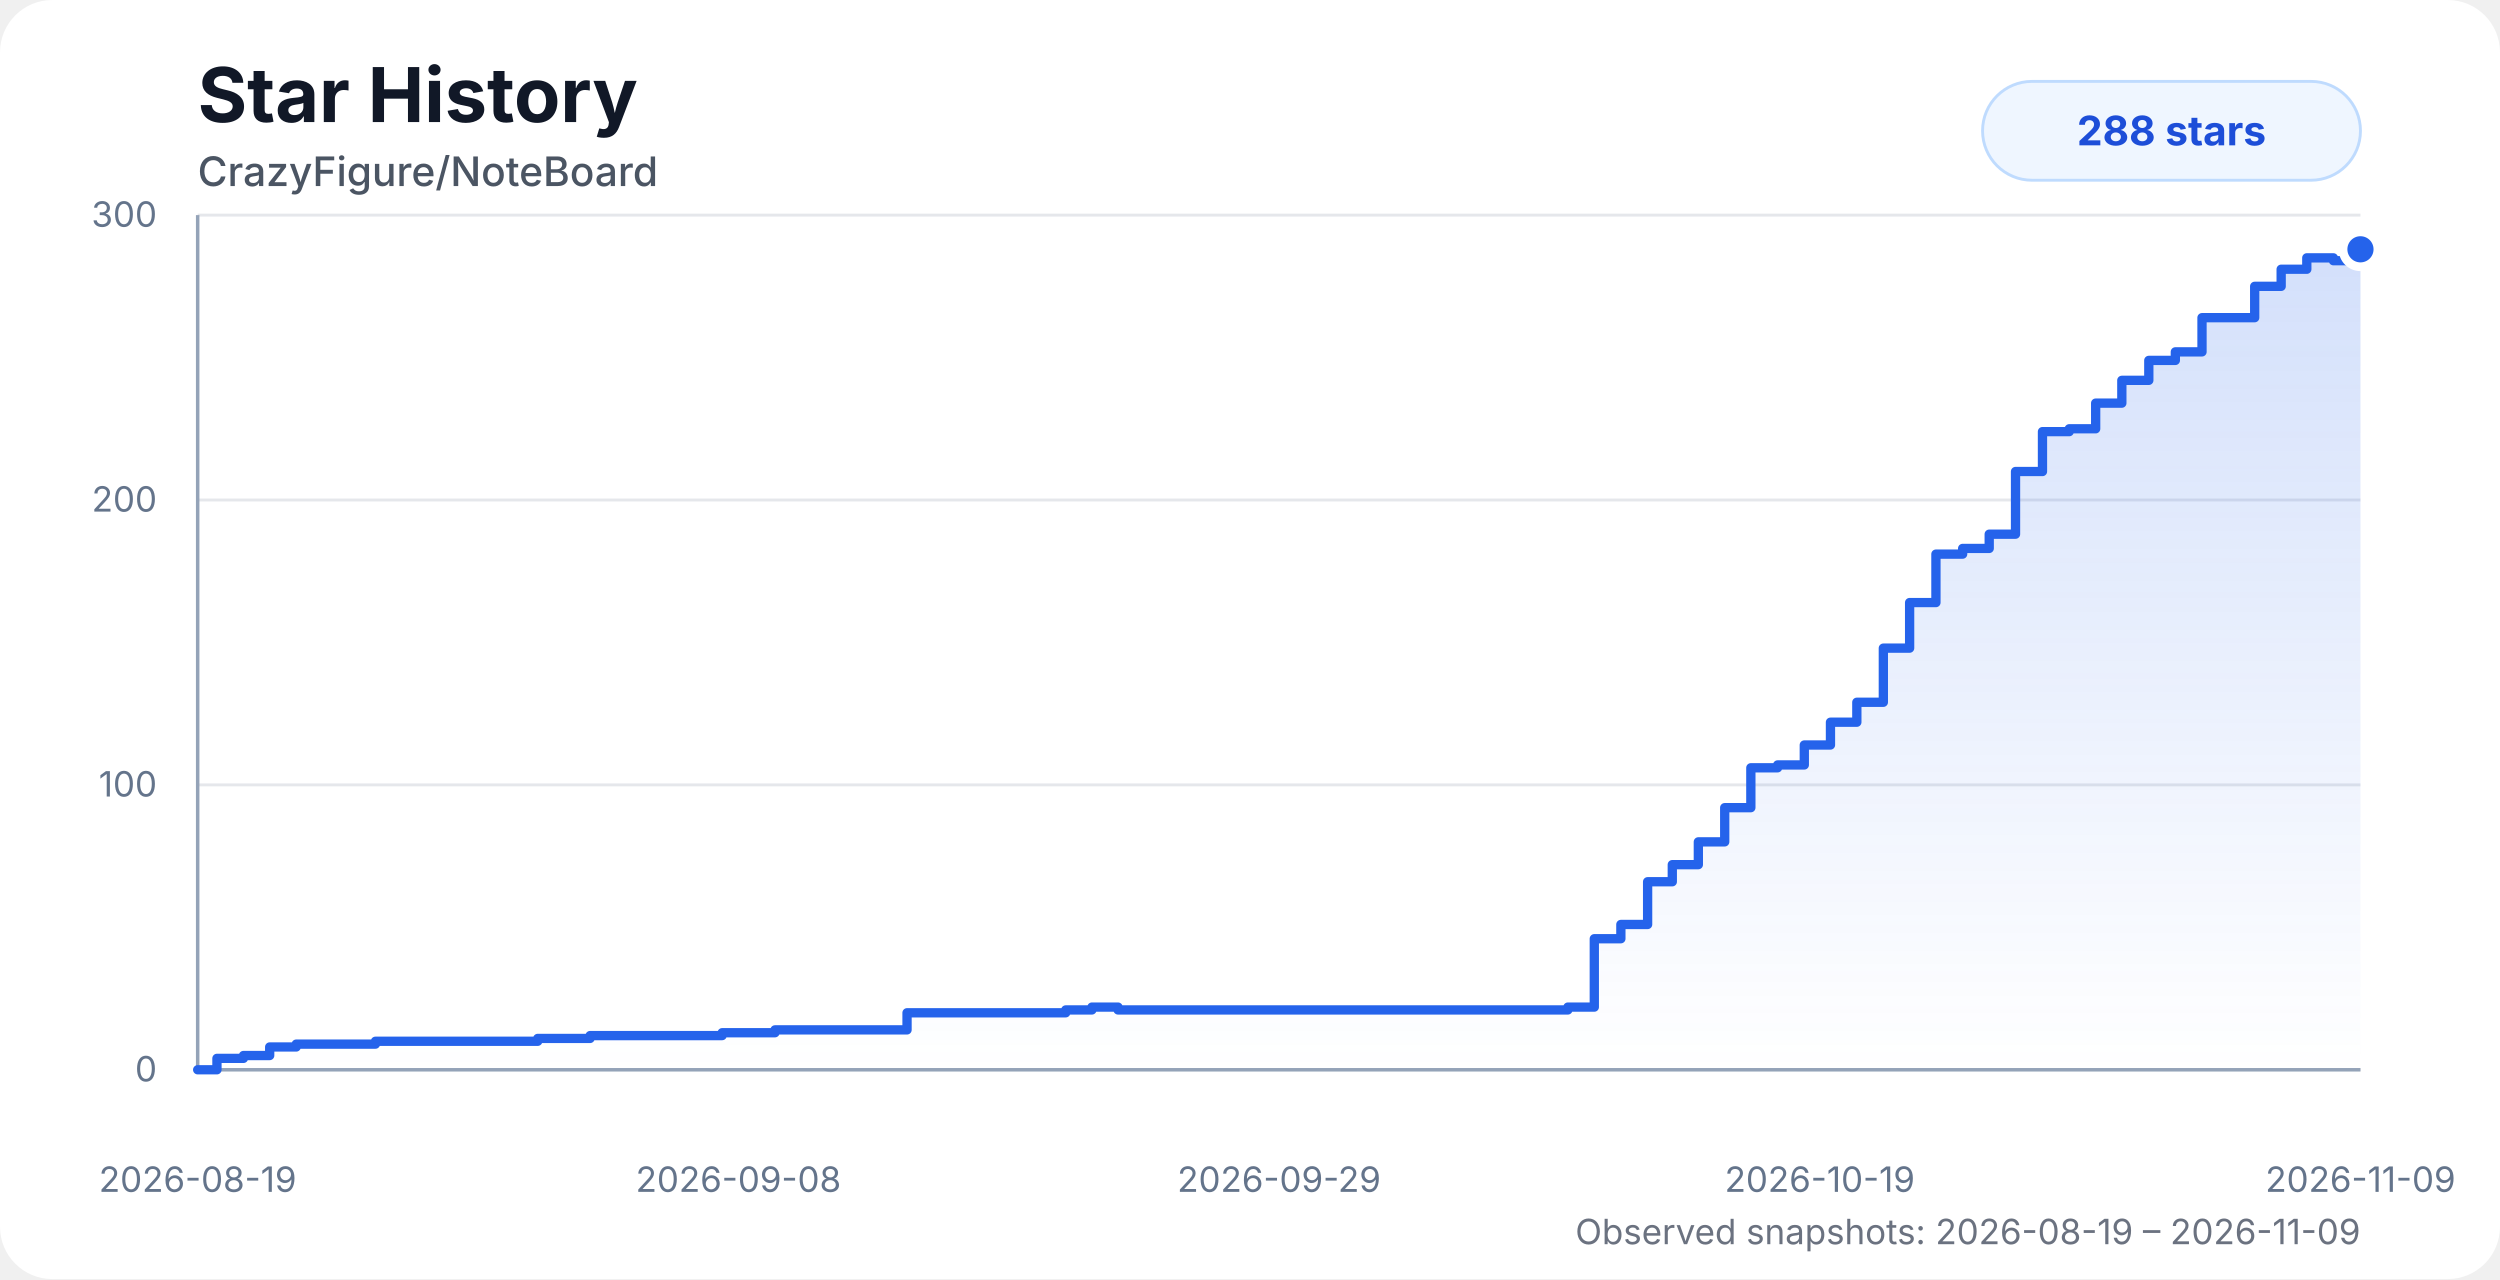
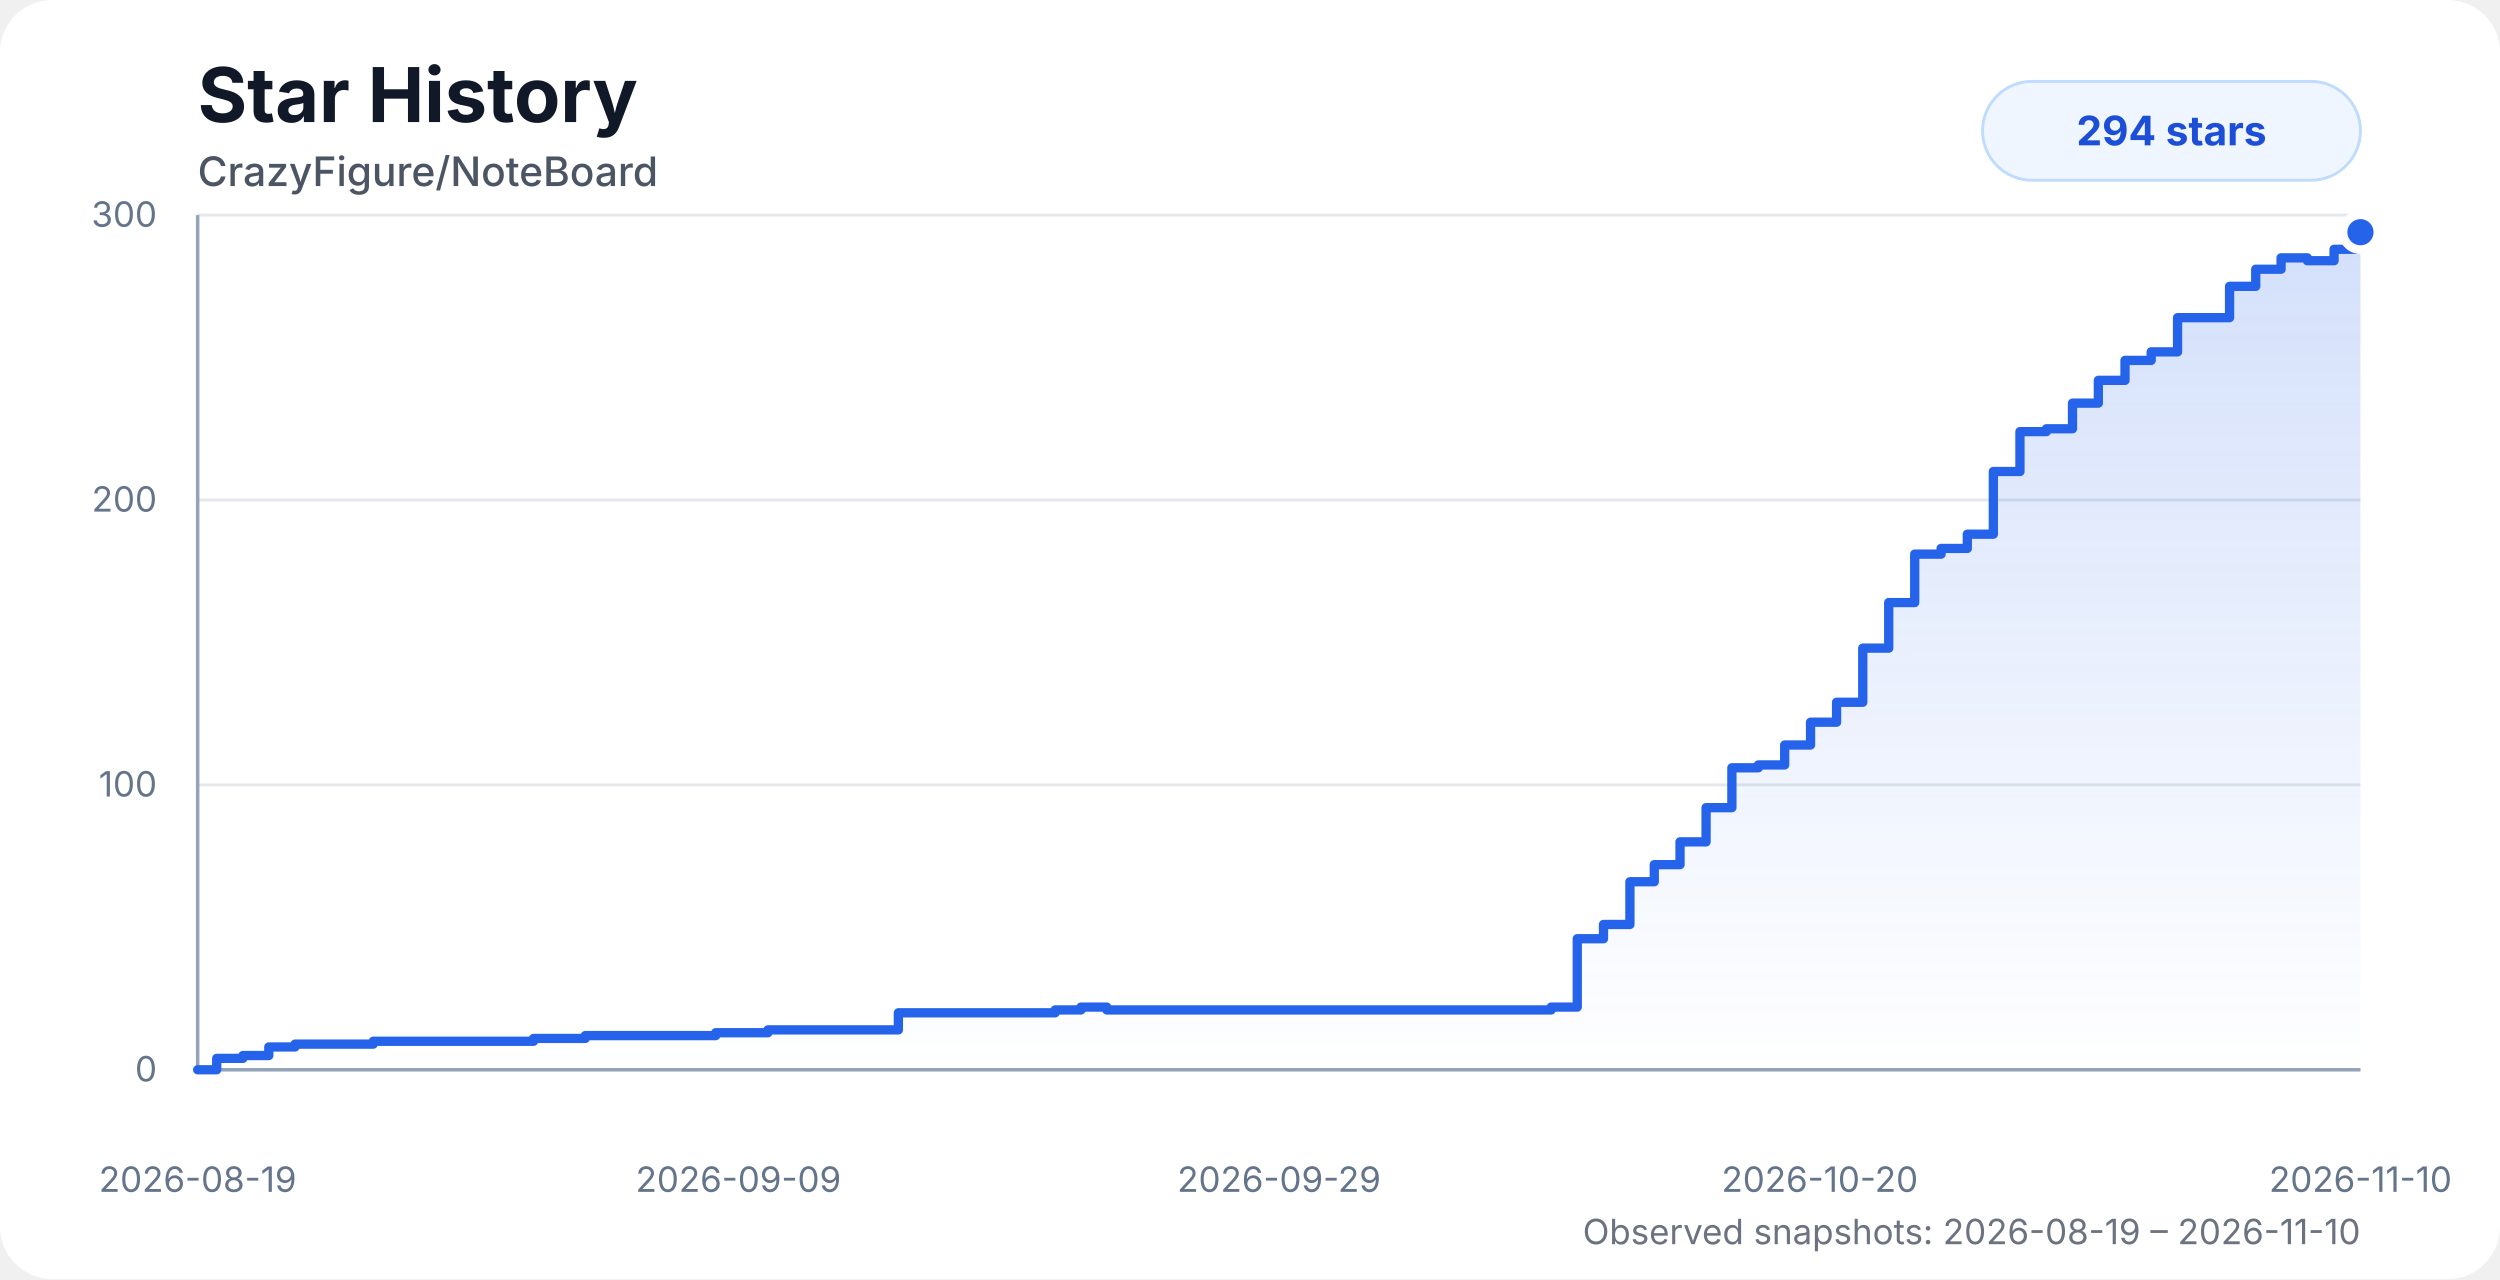
<svg xmlns="http://www.w3.org/2000/svg" width="860" height="440" viewBox="0 0 860 440" role="img" aria-labelledby="title desc">
  <style>
    .chart-bg { fill: #ffffff; }
    .title { fill: #111827; font: 700 26px system-ui, -apple-system, BlinkMacSystemFont, "Segoe UI", sans-serif; }
    .subtitle { fill: #4b5563; font: 500 14px system-ui, -apple-system, BlinkMacSystemFont, "Segoe UI", sans-serif; }
    .axis-label { fill: #64748b; font: 12px system-ui, -apple-system, BlinkMacSystemFont, "Segoe UI", sans-serif; }
    .grid { stroke: #e5e7eb; stroke-width: 1; }
    .axis { stroke: #94a3b8; stroke-width: 1.2; }
    .area { fill: url(#starGradient); opacity: 0.28; }
    .line { fill: none; stroke: #2563eb; stroke-width: 3.2; stroke-linecap: round; stroke-linejoin: round; }
    .dot { fill: #2563eb; stroke: #ffffff; stroke-width: 3; }
    .badge { fill: #eff6ff; stroke: #bfdbfe; }
    .badge-text { fill: #1d4ed8; font: 700 14px system-ui, -apple-system, BlinkMacSystemFont, "Segoe UI", sans-serif; }
    .status { fill: #6b7280; font: 12px system-ui, -apple-system, BlinkMacSystemFont, "Segoe UI", sans-serif; }
    @media (prefers-color-scheme: dark) {
      .chart-bg { fill: #0d1117; }
      .title { fill: #f8fafc; }
      .subtitle { fill: #cbd5e1; }
      .axis-label { fill: #94a3b8; }
      .grid { stroke: #1f2937; }
      .axis { stroke: #475569; }
      .dot { stroke: #0d1117; }
      .badge { fill: #172554; stroke: #1d4ed8; }
      .badge-text { fill: #bfdbfe; }
      .status { fill: #94a3b8; }
    }
  </style>
  <defs>
    <linearGradient id="starGradient" x1="0" x2="0" y1="0" y2="1">
      <stop offset="0%" stop-color="#2563eb" stop-opacity="0.72" />
      <stop offset="100%" stop-color="#2563eb" stop-opacity="0" />
    </linearGradient>
  </defs>
  <rect class="chart-bg" width="860" height="440" rx="18" />
  <text class="title" x="68" y="42">Star History</text>
  <text class="subtitle" x="68" y="64">CrazyFigure/NoteBoard</text>
  <g>
    <line class="grid" x1="68" y1="368" x2="812" y2="368" />
    <line class="grid" x1="68" y1="270" x2="812" y2="270" />
    <line class="grid" x1="68" y1="172" x2="812" y2="172" />
    <line class="grid" x1="68" y1="74" x2="812" y2="74" />
    <line class="axis" x1="68" y1="74" x2="68" y2="368" />
    <line class="axis" x1="68" y1="368" x2="812" y2="368" />
    <text class="axis-label" x="54" y="372" text-anchor="end">0</text>
    <text class="axis-label" x="54" y="274" text-anchor="end">100</text>
    <text class="axis-label" x="54" y="176" text-anchor="end">200</text>
    <text class="axis-label" x="54" y="78" text-anchor="end">300</text>
    <text class="axis-label" x="68" y="410" text-anchor="middle">2026-08-19</text>
-     <text class="axis-label" x="254" y="410" text-anchor="middle">2026-09-08</text>
+     <text class="axis-label" x="254" y="410" text-anchor="middle">2026-09-09</text>
    <text class="axis-label" x="440" y="410" text-anchor="middle">2026-09-29</text>
-     <text class="axis-label" x="626" y="410" text-anchor="middle">2026-10-19</text>
-     <text class="axis-label" x="812" y="410" text-anchor="middle">2026-11-09</text>
+     <text class="axis-label" x="626" y="410" text-anchor="middle">2026-10-20</text>
+     <text class="axis-label" x="812" y="410" text-anchor="middle">2026-11-10</text>
  </g>
-   <path class="area" d="M 68 368 H 68 V 368 H 74.63 V 364.08 H 83.75 V 363.1 H 92.77 V 360.16 H 101.9 V 359.18 H 110.99 V 359.18 H 120.02 V 359.18 H 129.15 V 358.2 H 141.46 V 358.2 H 151.19 V 358.2 H 158.36 V 358.2 H 167.02 V 358.2 H 176.2 V 358.2 H 184.98 V 357.22 H 193.92 V 357.22 H 202.99 V 356.24 H 212.11 V 356.24 H 221.13 V 356.24 H 230.28 V 356.24 H 239.4 V 356.24 H 248.42 V 355.26 H 257.52 V 355.26 H 266.59 V 354.28 H 275.68 V 354.28 H 284.69 V 354.28 H 293.91 V 354.28 H 303.04 V 354.28 H 312.02 V 348.4 H 321.09 V 348.4 H 330.18 V 348.4 H 339.19 V 348.4 H 348.26 V 348.4 H 357.49 V 348.4 H 366.61 V 347.42 H 375.62 V 346.44 H 384.6 V 347.42 H 393.73 V 347.42 H 402.79 V 347.42 H 411.86 V 347.42 H 421.11 V 347.42 H 430.34 V 347.42 H 439.41 V 347.42 H 448.42 V 347.42 H 457.65 V 347.42 H 466.66 V 347.42 H 475.57 V 347.42 H 484.79 V 347.42 H 493.93 V 347.42 H 503.18 V 347.42 H 512.13 V 347.42 H 521.29 V 347.42 H 530.35 V 347.42 H 539.35 V 346.44 H 548.44 V 322.92 H 557.58 V 318.02 H 566.78 V 303.32 H 575.27 V 297.44 H 584.23 V 289.6 H 593.3 V 277.84 H 602.29 V 264.12 H 611.5 V 263.14 H 620.68 V 256.28 H 629.68 V 248.44 H 638.75 V 241.58 H 647.87 V 222.96 H 656.91 V 207.28 H 665.96 V 190.62 H 675.15 V 188.66 H 684.29 V 183.76 H 693.34 V 162.2 H 702.61 V 148.48 H 711.82 V 147.5 H 720.91 V 138.68 H 729.91 V 130.84 H 739.19 V 123.98 H 748.32 V 121.04 H 757.49 V 109.28 H 766.4 V 109.28 H 775.61 V 98.5 H 784.72 V 92.62 H 793.54 V 88.7 H 802.69 V 89.68 H 812 V 85.76 L 812 368 L 68 368 Z" />
-   <path class="line" d="M 68 368 H 68 V 368 H 74.63 V 364.08 H 83.75 V 363.1 H 92.77 V 360.16 H 101.9 V 359.18 H 110.99 V 359.18 H 120.02 V 359.18 H 129.15 V 358.2 H 141.46 V 358.2 H 151.19 V 358.2 H 158.36 V 358.2 H 167.02 V 358.2 H 176.2 V 358.2 H 184.98 V 357.22 H 193.92 V 357.22 H 202.99 V 356.24 H 212.11 V 356.24 H 221.13 V 356.24 H 230.28 V 356.24 H 239.4 V 356.24 H 248.42 V 355.26 H 257.52 V 355.26 H 266.59 V 354.28 H 275.68 V 354.28 H 284.69 V 354.28 H 293.91 V 354.28 H 303.04 V 354.28 H 312.02 V 348.4 H 321.09 V 348.4 H 330.18 V 348.4 H 339.19 V 348.4 H 348.26 V 348.4 H 357.49 V 348.4 H 366.61 V 347.42 H 375.62 V 346.44 H 384.6 V 347.42 H 393.73 V 347.42 H 402.79 V 347.42 H 411.86 V 347.42 H 421.11 V 347.42 H 430.34 V 347.42 H 439.41 V 347.42 H 448.42 V 347.42 H 457.65 V 347.42 H 466.66 V 347.42 H 475.57 V 347.42 H 484.79 V 347.42 H 493.93 V 347.42 H 503.18 V 347.42 H 512.13 V 347.42 H 521.29 V 347.42 H 530.35 V 347.42 H 539.35 V 346.44 H 548.44 V 322.92 H 557.58 V 318.02 H 566.78 V 303.32 H 575.27 V 297.44 H 584.23 V 289.6 H 593.3 V 277.84 H 602.29 V 264.12 H 611.5 V 263.14 H 620.68 V 256.28 H 629.68 V 248.44 H 638.75 V 241.58 H 647.87 V 222.96 H 656.91 V 207.28 H 665.96 V 190.62 H 675.15 V 188.66 H 684.29 V 183.76 H 693.34 V 162.2 H 702.61 V 148.48 H 711.82 V 147.5 H 720.91 V 138.68 H 729.91 V 130.84 H 739.19 V 123.98 H 748.32 V 121.04 H 757.49 V 109.28 H 766.4 V 109.28 H 775.61 V 98.5 H 784.72 V 92.62 H 793.54 V 88.7 H 802.69 V 89.68 H 812 V 85.76" />
-   <circle class="dot" cx="812" cy="85.76" r="6" />
+   <path class="area" d="M 68 368 H 68 V 368 H 74.55 V 364.08 H 83.56 V 363.1 H 92.47 V 360.16 H 101.49 V 359.18 H 110.46 V 359.18 H 119.39 V 359.18 H 128.4 V 358.2 H 140.56 V 358.2 H 150.18 V 358.2 H 157.26 V 358.2 H 165.81 V 358.2 H 174.88 V 358.2 H 183.55 V 357.22 H 192.39 V 357.22 H 201.34 V 356.24 H 210.35 V 356.24 H 219.26 V 356.24 H 228.3 V 356.24 H 237.31 V 356.24 H 246.21 V 355.26 H 255.21 V 355.26 H 264.17 V 354.28 H 273.15 V 354.28 H 282.04 V 354.28 H 291.15 V 354.28 H 300.17 V 354.28 H 309.04 V 348.4 H 318 V 348.4 H 326.98 V 348.4 H 335.88 V 348.4 H 344.84 V 348.4 H 353.96 V 348.4 H 362.97 V 347.42 H 371.86 V 346.44 H 380.73 V 347.42 H 389.75 V 347.42 H 398.7 V 347.42 H 407.66 V 347.42 H 416.8 V 347.42 H 425.92 V 347.42 H 434.87 V 347.42 H 443.77 V 347.42 H 452.89 V 347.42 H 461.79 V 347.42 H 470.59 V 347.42 H 479.7 V 347.42 H 488.73 V 347.42 H 497.86 V 347.42 H 506.71 V 347.42 H 515.76 V 347.42 H 524.71 V 347.42 H 533.6 V 346.44 H 542.58 V 322.92 H 551.6 V 318.02 H 560.69 V 303.32 H 569.07 V 297.44 H 577.93 V 289.6 H 586.89 V 277.84 H 595.77 V 264.12 H 604.87 V 263.14 H 613.93 V 256.28 H 622.83 V 248.44 H 631.78 V 241.58 H 640.79 V 222.96 H 649.72 V 207.28 H 658.66 V 190.62 H 667.74 V 188.66 H 676.76 V 183.76 H 685.71 V 162.2 H 694.86 V 148.48 H 703.96 V 147.5 H 712.94 V 138.68 H 721.83 V 130.84 H 731 V 123.98 H 740.01 V 121.04 H 749.08 V 109.28 H 757.87 V 109.28 H 766.97 V 98.5 H 775.97 V 92.62 H 784.69 V 88.7 H 793.72 V 89.68 H 802.92 V 85.76 H 812 V 79.88 L 812 368 L 68 368 Z" />
+   <path class="line" d="M 68 368 H 68 V 368 H 74.55 V 364.08 H 83.56 V 363.1 H 92.47 V 360.16 H 101.49 V 359.18 H 110.46 V 359.18 H 119.39 V 359.18 H 128.4 V 358.2 H 140.56 V 358.2 H 150.18 V 358.2 H 157.26 V 358.2 H 165.81 V 358.2 H 174.88 V 358.2 H 183.55 V 357.22 H 192.39 V 357.22 H 201.34 V 356.24 H 210.35 V 356.24 H 219.26 V 356.24 H 228.3 V 356.24 H 237.31 V 356.24 H 246.21 V 355.26 H 255.21 V 355.26 H 264.17 V 354.28 H 273.15 V 354.28 H 282.04 V 354.28 H 291.15 V 354.28 H 300.17 V 354.28 H 309.04 V 348.4 H 318 V 348.4 H 326.98 V 348.4 H 335.88 V 348.4 H 344.84 V 348.4 H 353.96 V 348.4 H 362.97 V 347.42 H 371.86 V 346.44 H 380.73 V 347.42 H 389.75 V 347.42 H 398.7 V 347.42 H 407.66 V 347.42 H 416.8 V 347.42 H 425.92 V 347.42 H 434.87 V 347.42 H 443.77 V 347.42 H 452.89 V 347.42 H 461.79 V 347.42 H 470.59 V 347.42 H 479.7 V 347.42 H 488.73 V 347.42 H 497.86 V 347.42 H 506.71 V 347.42 H 515.76 V 347.42 H 524.71 V 347.42 H 533.6 V 346.44 H 542.58 V 322.92 H 551.6 V 318.02 H 560.69 V 303.32 H 569.07 V 297.44 H 577.93 V 289.6 H 586.89 V 277.84 H 595.77 V 264.12 H 604.87 V 263.14 H 613.93 V 256.28 H 622.83 V 248.44 H 631.78 V 241.58 H 640.79 V 222.96 H 649.72 V 207.28 H 658.66 V 190.62 H 667.74 V 188.66 H 676.76 V 183.76 H 685.71 V 162.2 H 694.86 V 148.48 H 703.96 V 147.5 H 712.94 V 138.68 H 721.83 V 130.84 H 731 V 123.98 H 740.01 V 121.04 H 749.08 V 109.28 H 757.87 V 109.28 H 766.97 V 98.5 H 775.97 V 92.62 H 784.69 V 88.7 H 793.72 V 89.68 H 802.92 V 85.76 H 812 V 79.88" />
+   <circle class="dot" cx="812" cy="79.88" r="6" />
  <rect class="badge" x="682" y="28" width="130" height="34" rx="17" />
-   <text class="badge-text" x="747" y="50" text-anchor="middle">288 stars</text>
-   <text class="status" x="812" y="428" text-anchor="end">Observed snapshots: 2026-08-19 – 2026-11-09</text>
+   <text class="badge-text" x="747" y="50" text-anchor="middle">294 stars</text>
+   <text class="status" x="812" y="428" text-anchor="end">Observed snapshots: 2026-08-19 – 2026-11-10</text>
</svg>
